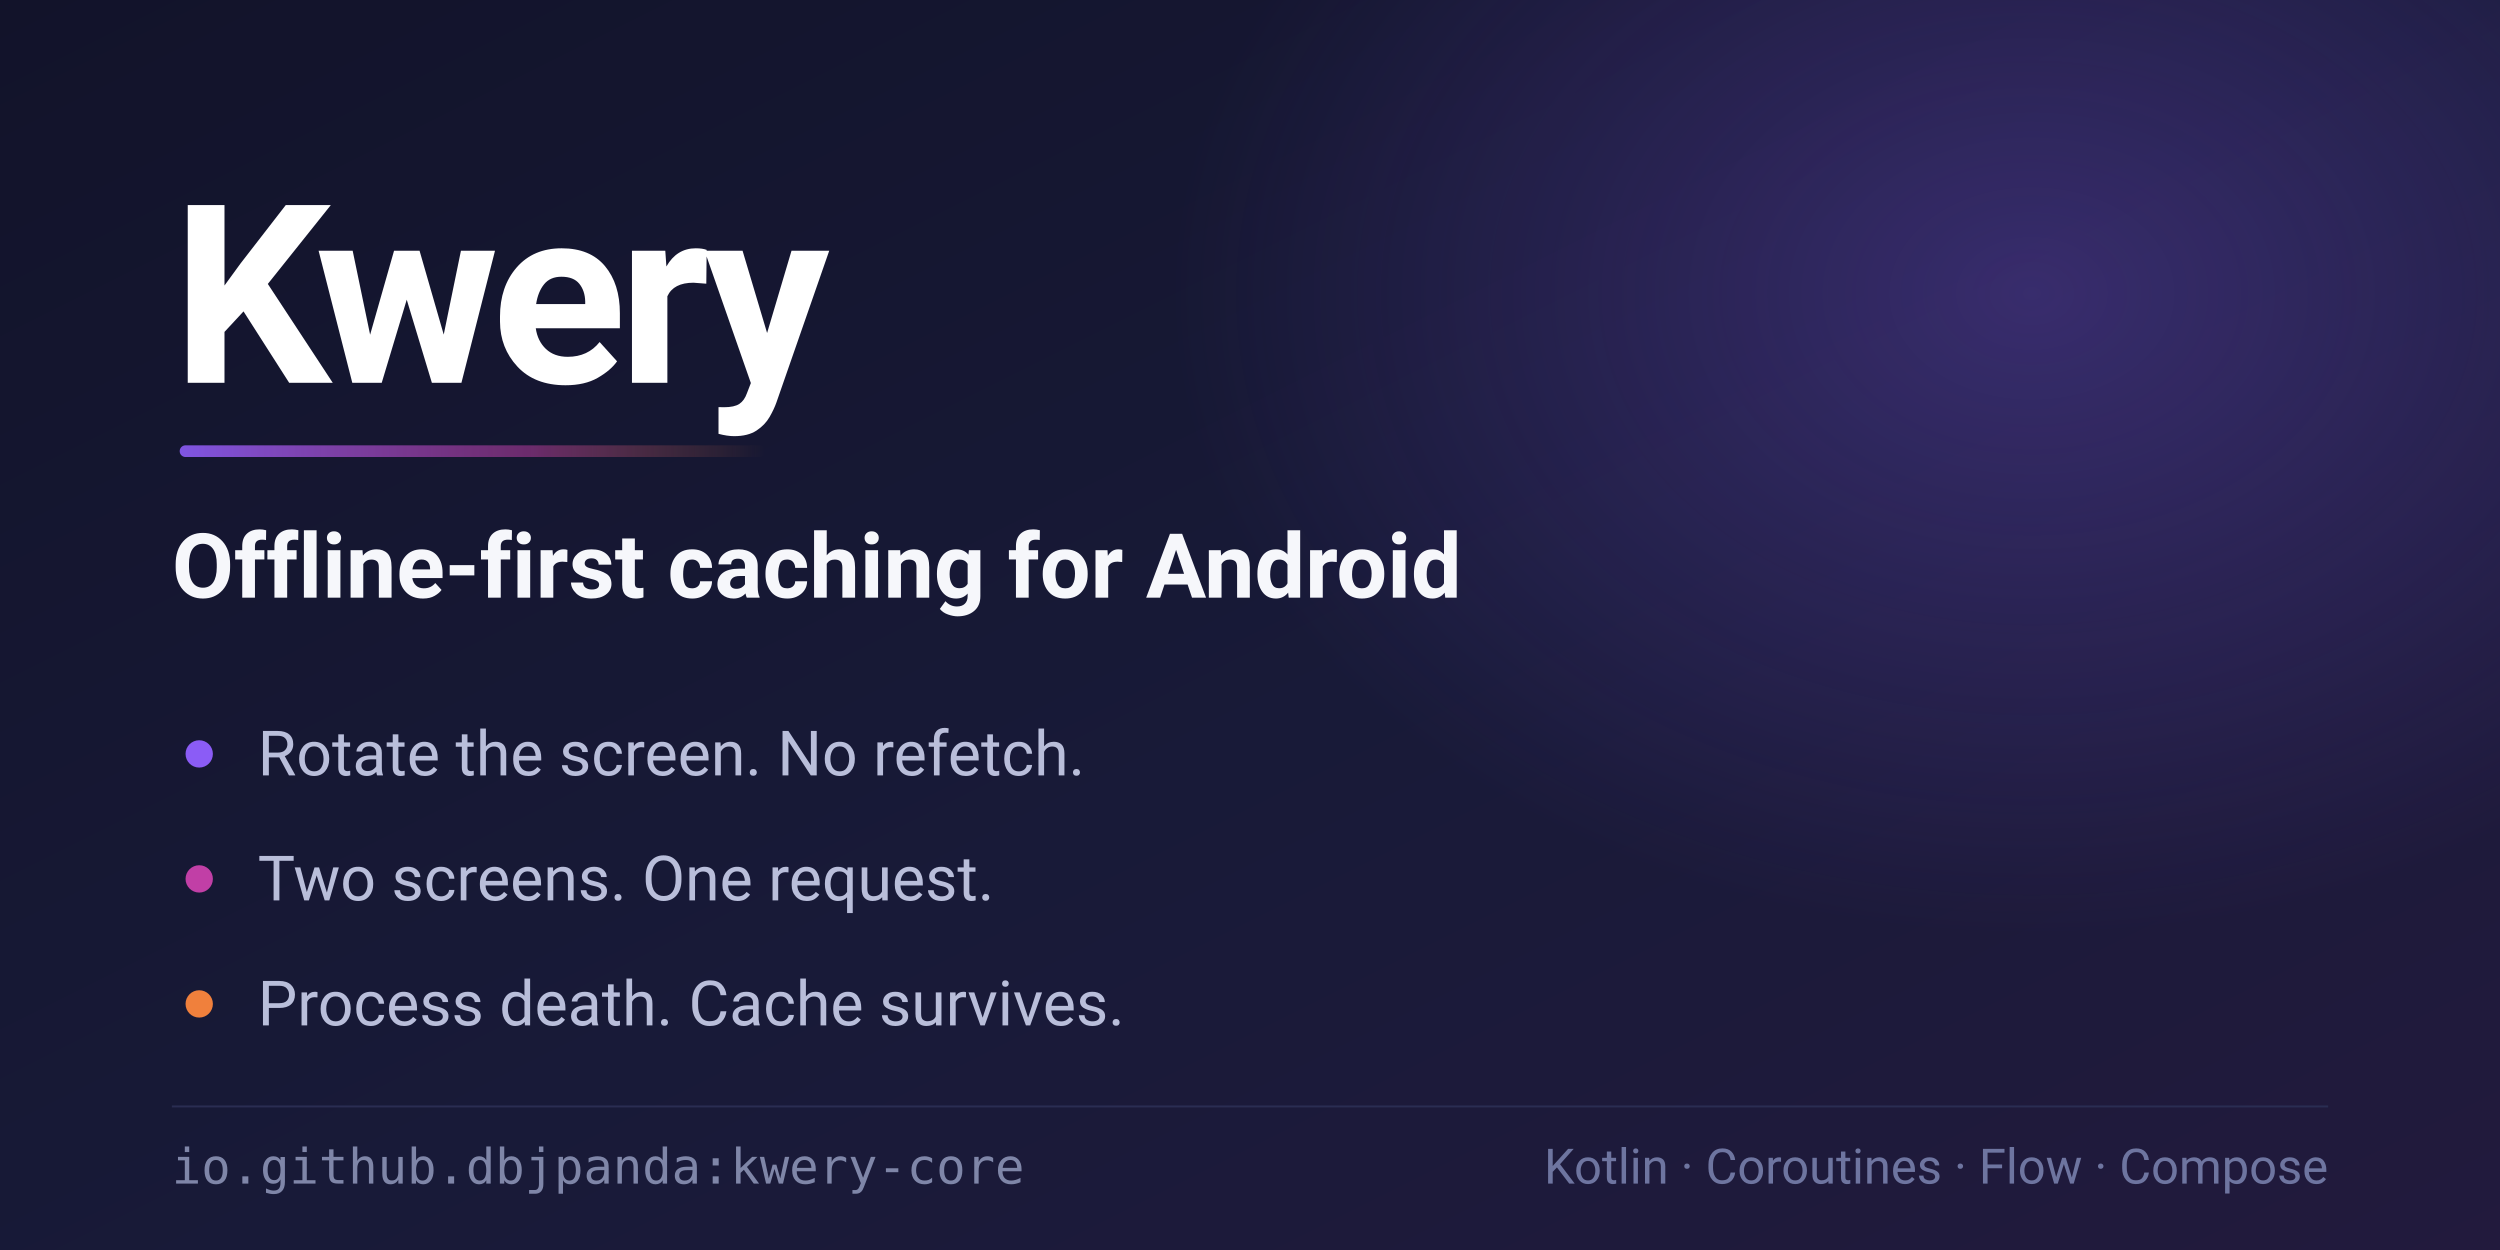
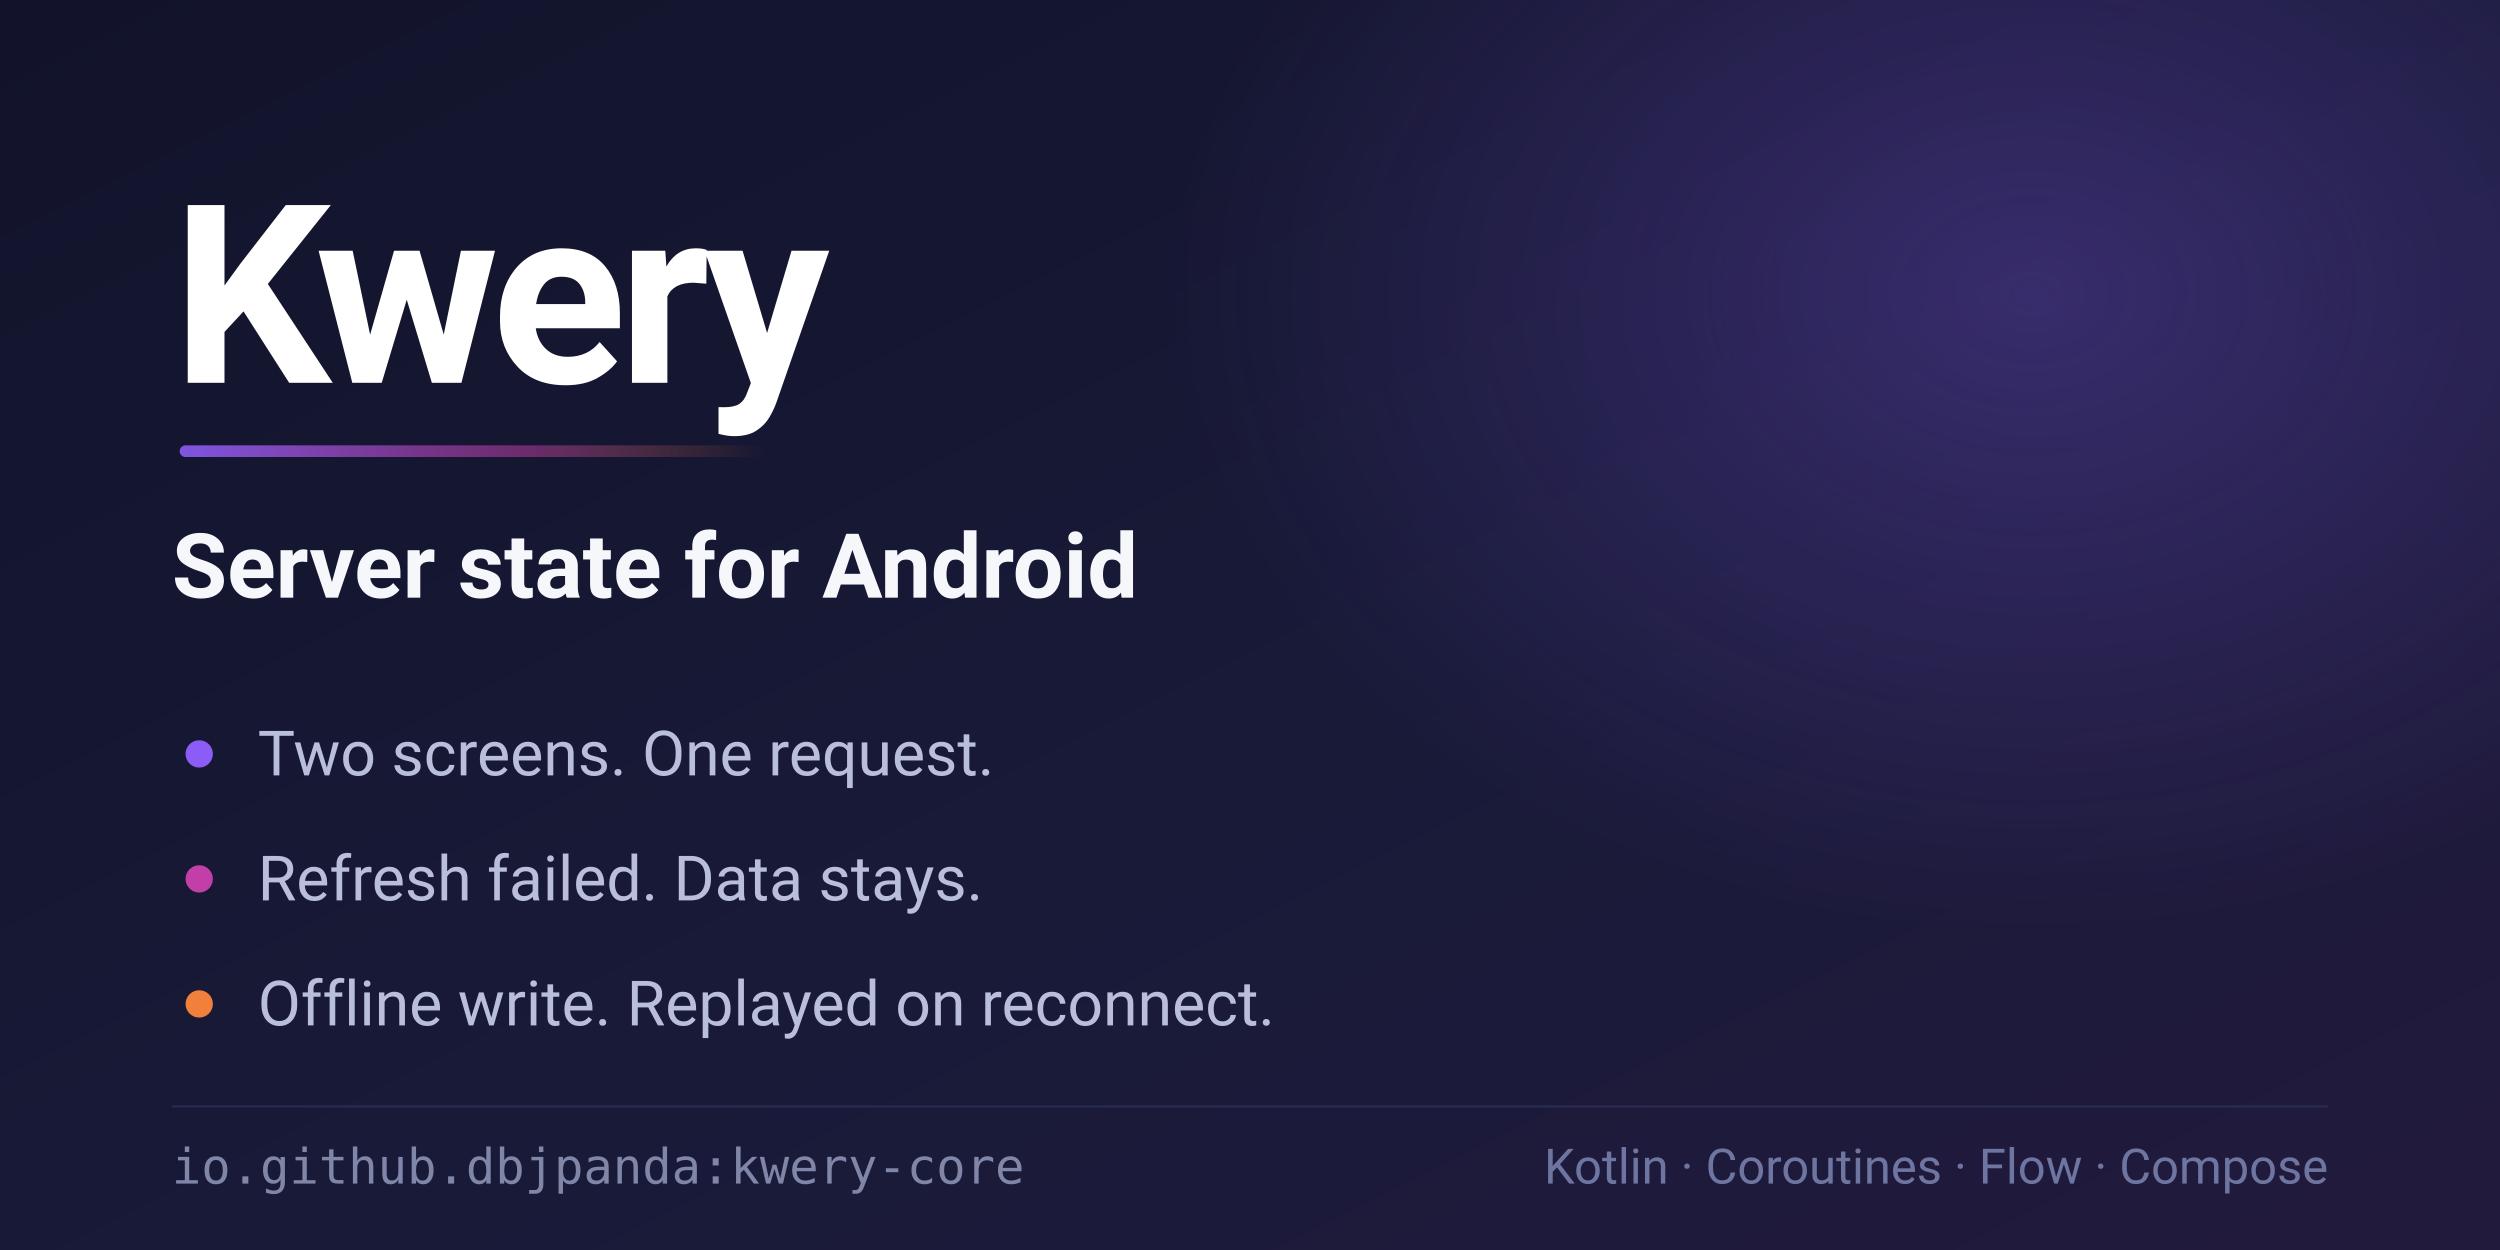
<svg xmlns="http://www.w3.org/2000/svg" viewBox="0 0 1280 640" width="1280" height="640" role="img" aria-label="Kwery: offline-first caching for Android">
  <defs>
    <linearGradient id="bg" x1="0" y1="0" x2="1" y2="1">
      <stop offset="0%" stop-color="#12132A" />
      <stop offset="55%" stop-color="#181A38" />
      <stop offset="100%" stop-color="#221A3D" />
    </linearGradient>
    <linearGradient id="brand" x1="0" y1="0" x2="1" y2="1">
      <stop offset="0%" stop-color="#8B5CF6" />
      <stop offset="55%" stop-color="#C13FA6" />
      <stop offset="100%" stop-color="#F0803C" />
    </linearGradient>
    <linearGradient id="rule" x1="0" y1="0" x2="1" y2="0">
      <stop offset="0%" stop-color="#8B5CF6" stop-opacity="0.9" />
      <stop offset="60%" stop-color="#C13FA6" stop-opacity="0.5" />
      <stop offset="100%" stop-color="#F0803C" stop-opacity="0" />
    </linearGradient>
    <radialGradient id="glow" cx="0.5" cy="0.5" r="0.5">
      <stop offset="0%" stop-color="#8B5CF6" stop-opacity="0.28" />
      <stop offset="100%" stop-color="#8B5CF6" stop-opacity="0" />
    </radialGradient>
  </defs>
  <rect width="1280" height="640" fill="url(#bg)" />
  <ellipse cx="1040" cy="150" rx="440" ry="330" fill="url(#glow)" />
  <text x="88" y="196" font-family="system-ui, -apple-system, 'Segoe UI', Roboto, 'Helvetica Neue', Arial, sans-serif" font-size="128" font-weight="700" letter-spacing="-4" fill="#FFFFFF">Kwery</text>
  <rect x="92" y="228" width="300" height="6" rx="3" fill="url(#rule)" />
-   <text x="88" y="306" font-family="system-ui, -apple-system, 'Segoe UI', Roboto, 'Helvetica Neue', Arial, sans-serif" font-size="46" font-weight="600" fill="#F6F7FB">Offline-first caching for Android</text>
+   <text x="88" y="306" font-family="system-ui, -apple-system, 'Segoe UI', Roboto, 'Helvetica Neue', Arial, sans-serif" font-size="46" font-weight="600" fill="#F6F7FB">Server state for Android</text>
  <g font-family="system-ui, -apple-system, 'Segoe UI', Roboto, 'Helvetica Neue', Arial, sans-serif" font-size="32" fill="#B9BEDA">
    <circle cx="102" cy="386" r="7" fill="#8B5CF6" />
-     <text x="132" y="397">Rotate the screen. No refetch.</text>
+     <text x="132" y="397">Two screens. One request.</text>
    <circle cx="102" cy="450" r="7" fill="#C13FA6" />
-     <text x="132" y="461">Two screens. One request.</text>
+     <text x="132" y="461">Refresh failed. Data stays.</text>
    <circle cx="102" cy="514" r="7" fill="#F0803C" />
-     <text x="132" y="525">Process death. Cache survives.</text>
+     <text x="132" y="525">Offline write. Replayed on reconnect.</text>
  </g>
  <rect x="88" y="566" width="1104" height="1" fill="#2A2D52" />
  <text x="88" y="606" font-family="ui-monospace, SFMono-Regular, Menlo, Consolas, monospace" font-size="25" fill="#7F86A8">io.github.dbjpanda:kwery-core</text>
  <text x="1192" y="606" text-anchor="end" font-family="system-ui, -apple-system, 'Segoe UI', Roboto, 'Helvetica Neue', Arial, sans-serif" font-size="25" fill="#6E75A0">Kotlin · Coroutines · Flow · Compose</text>
</svg>
